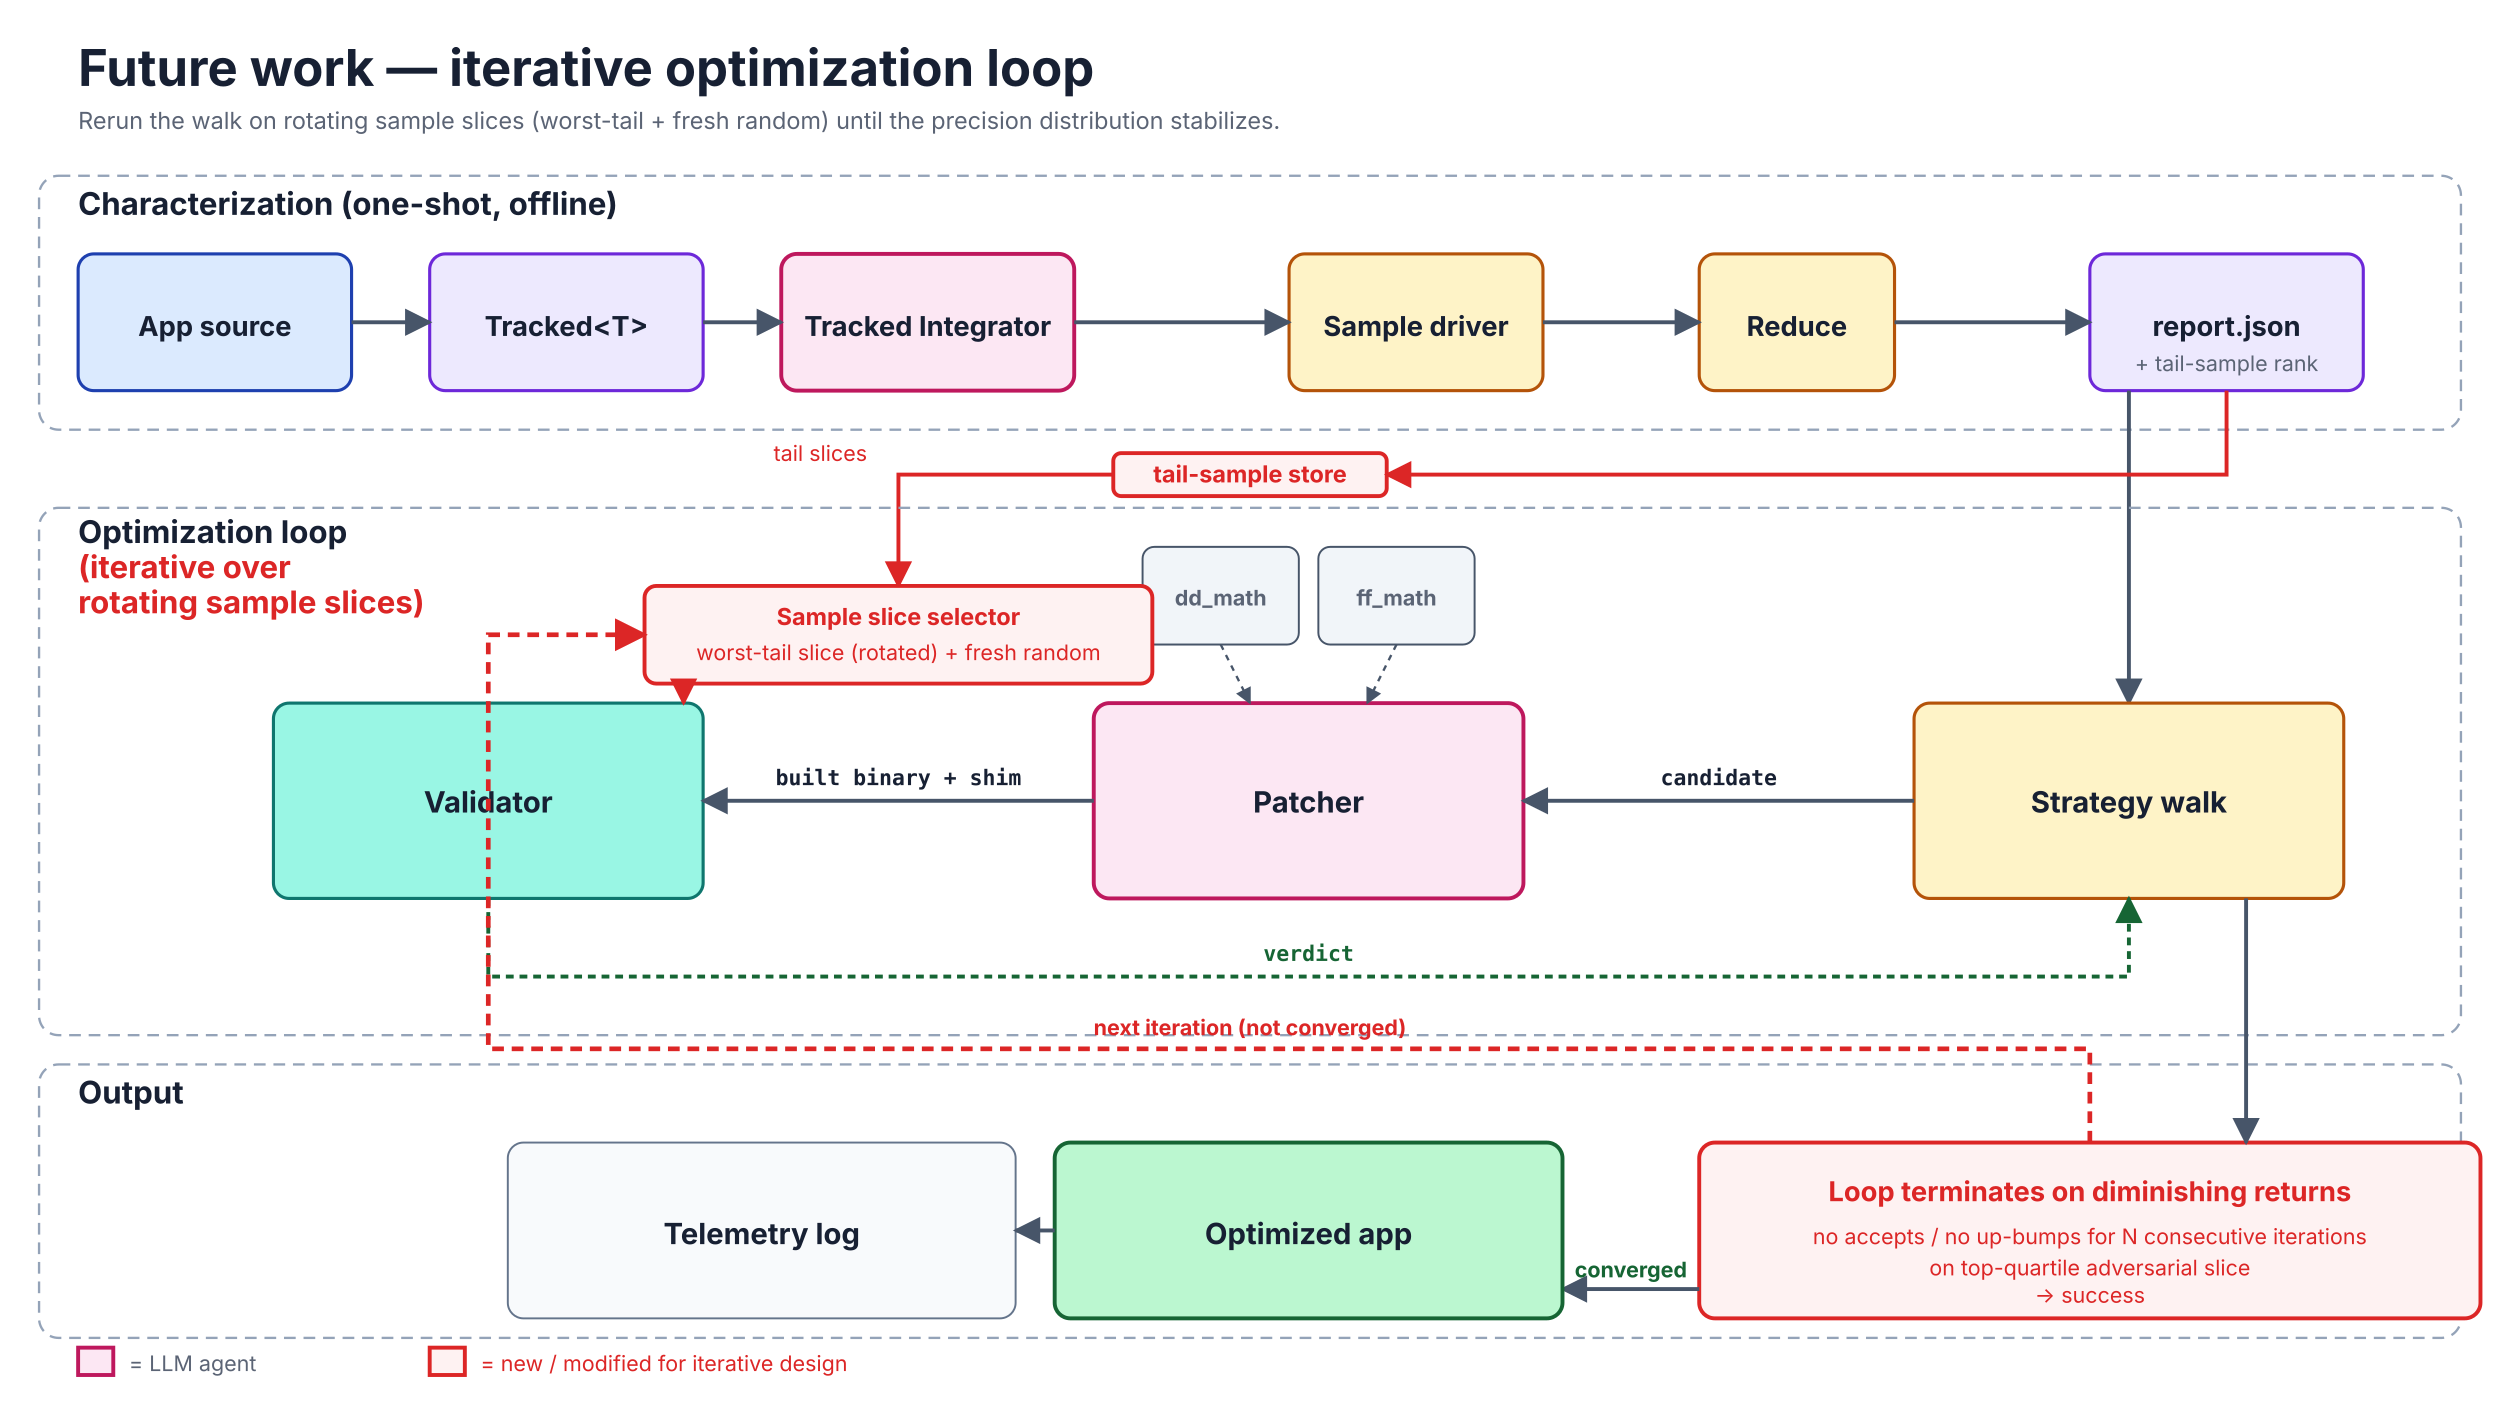
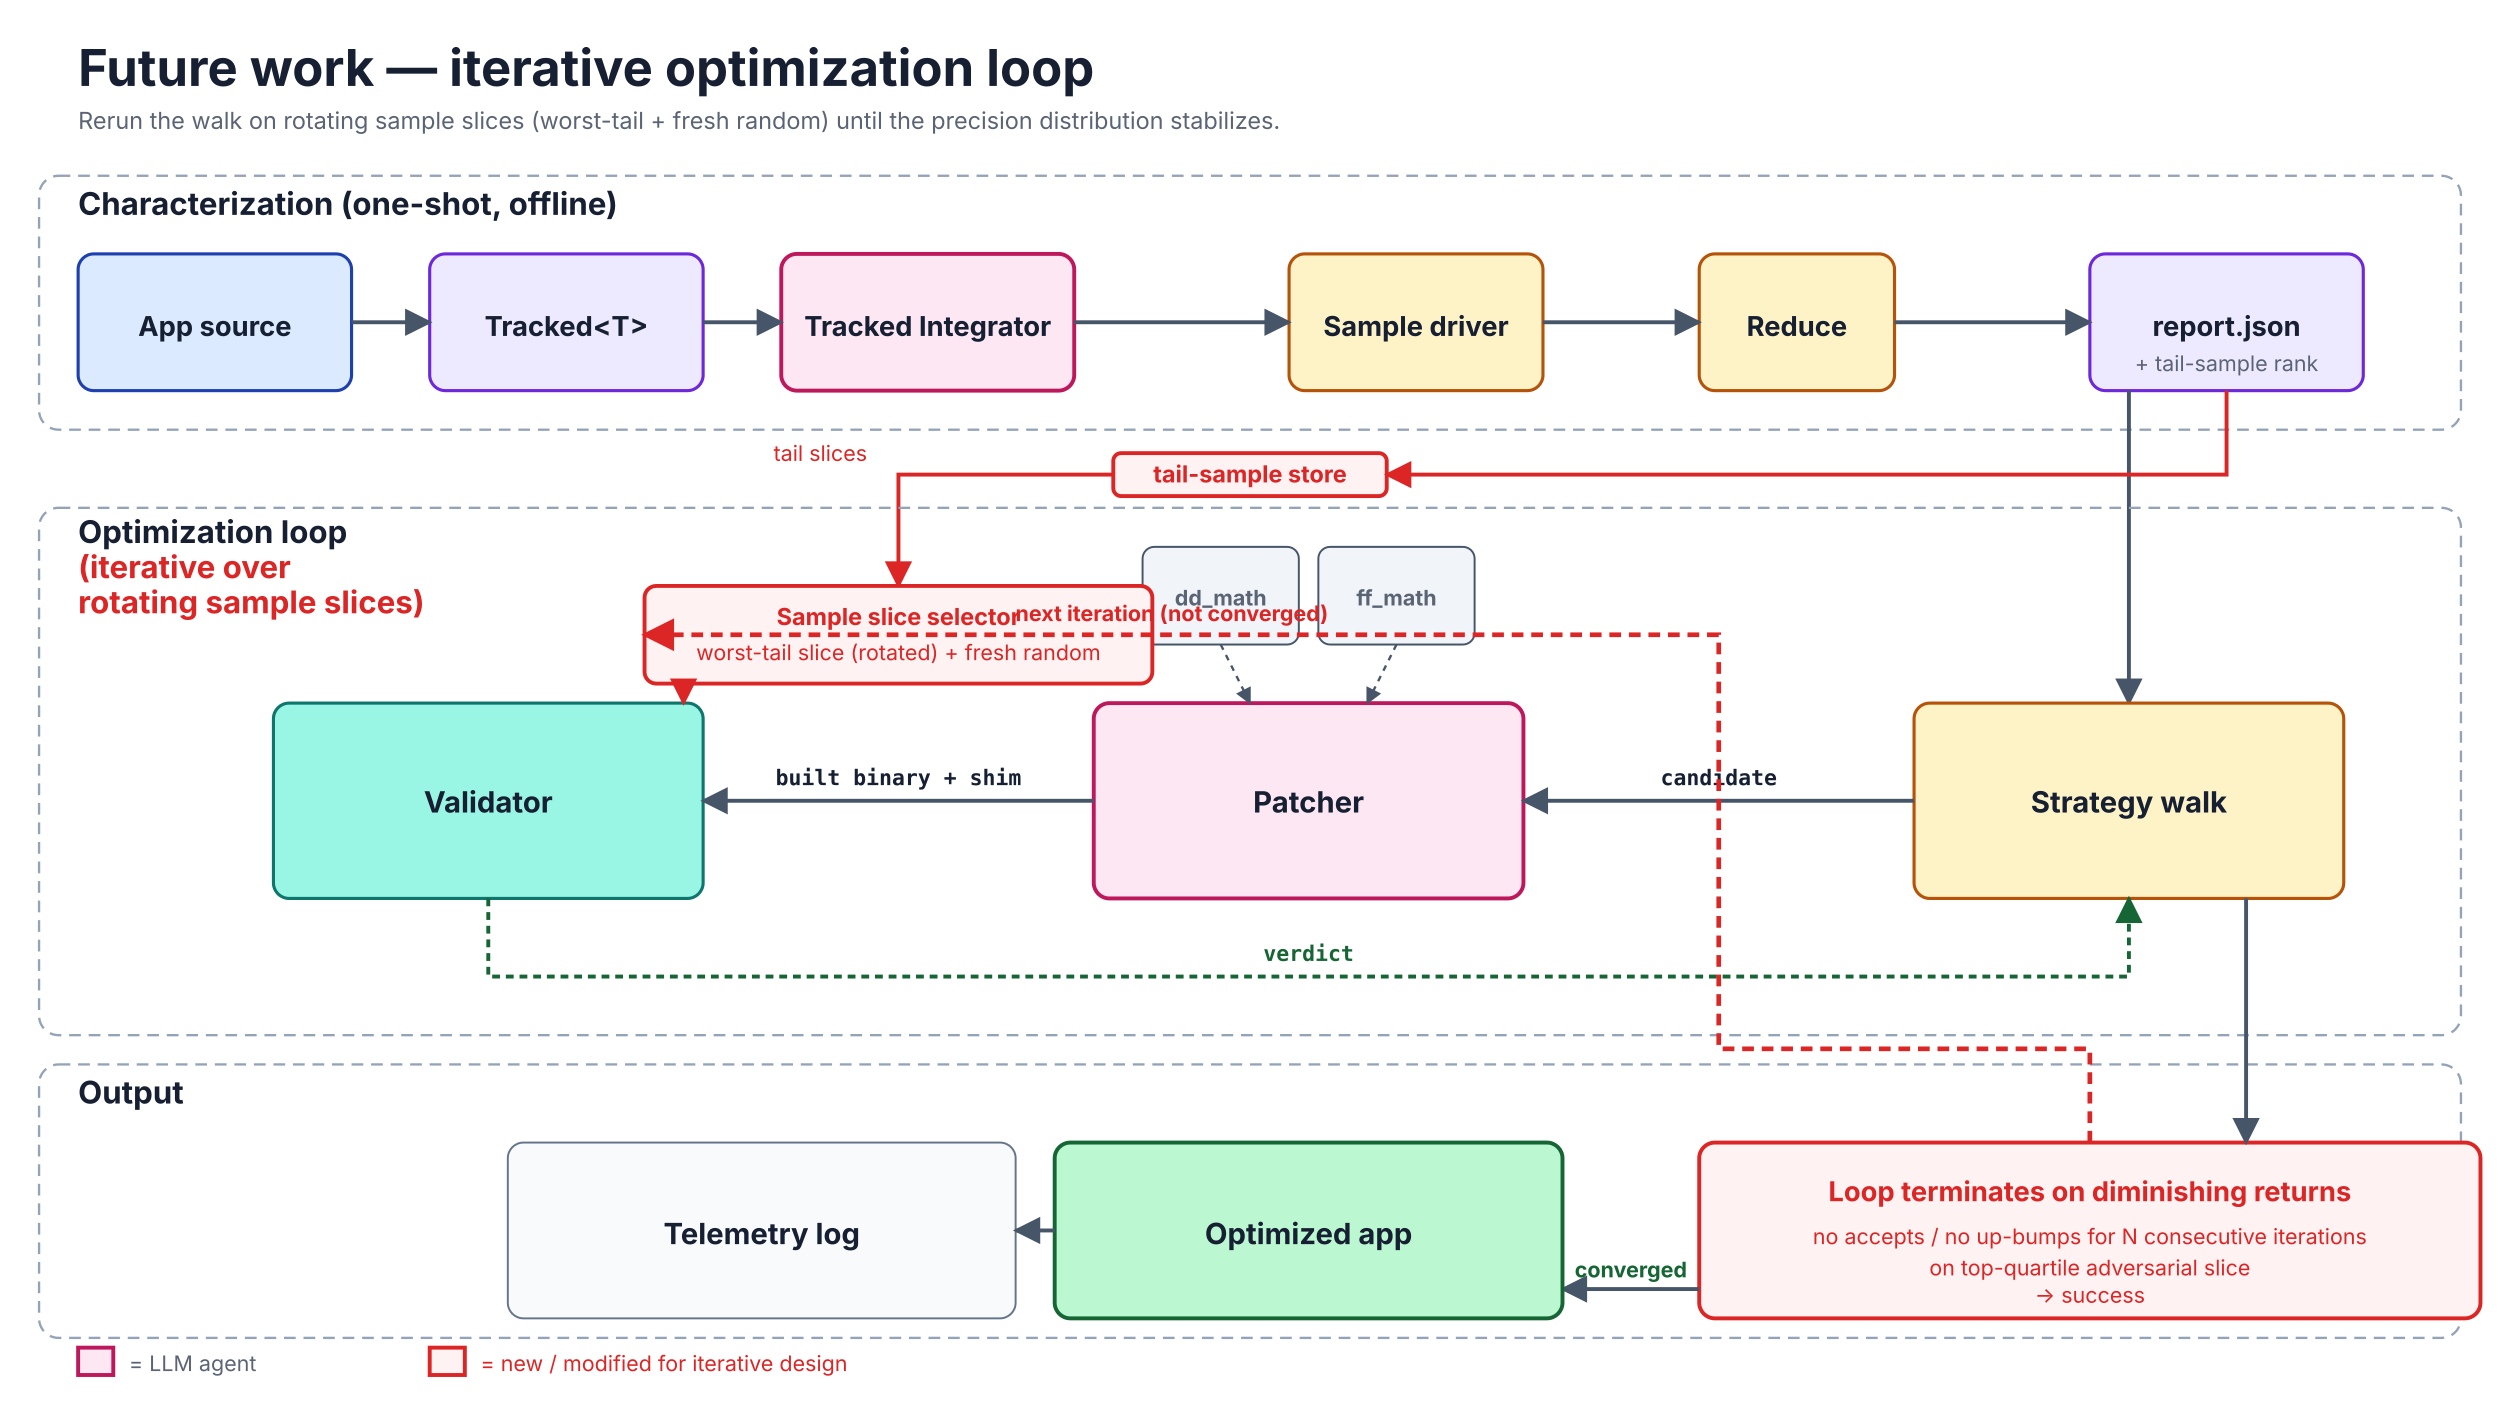
<svg xmlns="http://www.w3.org/2000/svg" viewBox="0 0 1280 720" font-family="ui-sans-serif, system-ui, -apple-system, sans-serif">
  <style>
    .title { font-size: 26px; font-weight: 700; fill: #172033; }
    .h { font-size: 16px; font-weight: 650; fill: #172033; }
    .lbl { font-size: 14px; font-weight: 700; fill: #172033; }
    .lbl-lg { font-size: 15px; font-weight: 700; fill: #172033; }
    .sub { font-size: 12px; fill: #5b6475; }
    .sub-sm { font-size: 11px; fill: #5b6475; }
    .edge-lbl { font-size: 11px; fill: #172033; font-weight: 600; font-family: ui-monospace, "SF Mono", Menlo, monospace; }
    .box { stroke: #64748b; stroke-width: 1; fill: #f8fafc; }
    .app-box { stroke: #1e40af; stroke-width: 1.6; fill: #dbeafe; }
    .tracked-box { stroke: #6d28d9; stroke-width: 1.6; fill: #ede9fe; }
    .llm-box { stroke: #be185d; stroke-width: 2; fill: #fce7f3; }
    .char-box { stroke: #b45309; stroke-width: 1.6; fill: #fef3c7; }
    .report-box { stroke: #6d28d9; stroke-width: 1.6; fill: #ede9fe; }
    .strat-box { stroke: #b45309; stroke-width: 1.6; fill: #fef3c7; }
    .patcher-box { stroke: #be185d; stroke-width: 2; fill: #fce7f3; }
    .val-box { stroke: #0f766e; stroke-width: 1.6; fill: #99f6e4; }
    .output-box { stroke: #166534; stroke-width: 2; fill: #bbf7d0; }
    .container-box { stroke: #475569; stroke-width: 1; fill: #f1f5f9; }
    .new-box { stroke: #dc2626; stroke-width: 2; fill: #fef2f2; }
    .edge { stroke: #475569; stroke-width: 2; fill: none; marker-end: url(#arrow); }
    .edge-back { stroke: #166534; stroke-width: 2; fill: none; marker-end: url(#arrow-green); stroke-dasharray: 4 3; }
    .edge-iter { stroke: #dc2626; stroke-width: 2.4; fill: none; marker-end: url(#arrow-iter); stroke-dasharray: 6 4; }
    .edge-data { stroke: #dc2626; stroke-width: 2; fill: none; marker-end: url(#arrow-iter); }
  </style>
  <defs>
    <marker id="arrow" viewBox="0 0 10 10" refX="9" refY="5" markerWidth="7" markerHeight="7" orient="auto-start-reverse">
      <path d="M0,0 L10,5 L0,10 z" fill="#475569" />
    </marker>
    <marker id="arrow-green" viewBox="0 0 10 10" refX="9" refY="5" markerWidth="7" markerHeight="7" orient="auto-start-reverse">
      <path d="M0,0 L10,5 L0,10 z" fill="#166534" />
    </marker>
    <marker id="arrow-iter" viewBox="0 0 10 10" refX="9" refY="5" markerWidth="7" markerHeight="7" orient="auto-start-reverse">
      <path d="M0,0 L10,5 L0,10 z" fill="#dc2626" />
    </marker>
  </defs>
  <text x="40" y="44" class="title">Future work — iterative optimization loop</text>
  <text x="40" y="66" class="sub">Rerun the walk on rotating sample slices (worst-tail + fresh random) until the precision distribution stabilizes.</text>
  <rect x="20" y="90" width="1240" height="130" rx="10" fill="none" stroke="#94a3b8" stroke-width="1.2" stroke-dasharray="6 4" />
  <text x="40" y="110" class="h">Characterization  (one-shot, offline)</text>
  <g transform="translate(40, 130)">
    <rect x="0" y="0" width="140" height="70" rx="8" class="app-box" />
    <text x="70" y="42" text-anchor="middle" class="lbl">App source</text>
  </g>
  <g transform="translate(220, 130)">
    <rect x="0" y="0" width="140" height="70" rx="8" class="tracked-box" />
    <text x="70" y="42" text-anchor="middle" class="lbl">Tracked&lt;T&gt;</text>
  </g>
  <g transform="translate(400, 130)">
    <rect x="0" y="0" width="150" height="70" rx="8" class="llm-box" />
    <text x="75" y="42" text-anchor="middle" class="lbl">Tracked Integrator</text>
  </g>
  <g transform="translate(660, 130)">
    <rect x="0" y="0" width="130" height="70" rx="8" class="char-box" />
    <text x="65" y="42" text-anchor="middle" class="lbl">Sample driver</text>
  </g>
  <g transform="translate(870, 130)">
    <rect x="0" y="0" width="100" height="70" rx="8" class="char-box" />
    <text x="50" y="42" text-anchor="middle" class="lbl">Reduce</text>
  </g>
  <g transform="translate(1070, 130)">
    <rect x="0" y="0" width="140" height="70" rx="8" class="report-box" />
    <text x="70" y="42" text-anchor="middle" class="lbl">report.json</text>
    <text x="70" y="60" text-anchor="middle" class="sub-sm">+ tail-sample rank</text>
  </g>
  <path d="M180 165 L 220 165" class="edge" />
  <path d="M360 165 L 400 165" class="edge" />
  <path d="M550 165 L 660 165" class="edge" />
  <path d="M790 165 L 870 165" class="edge" />
  <path d="M970 165 L 1070 165" class="edge" />
  <path d="M1090 200 L 1090 360" class="edge" />
  <g transform="translate(570, 232)">
    <rect x="0" y="0" width="140" height="22" rx="4" class="new-box" />
    <text x="70" y="15" text-anchor="middle" class="sub" style="fill:#dc2626" font-weight="700">tail-sample store</text>
  </g>
  <path d="M1140 200 L 1140 243 L 710 243" class="edge-data" />
  <path d="M570 243 L 460 243 L 460 300" class="edge-data" />
  <text x="420" y="236" text-anchor="middle" class="sub-sm" style="fill:#dc2626">tail slices</text>
  <rect x="20" y="260" width="1240" height="270" rx="10" fill="none" stroke="#94a3b8" stroke-width="1.2" stroke-dasharray="6 4" />
  <text x="40" y="278" class="h">Optimization loop</text>
  <text x="40" y="296" class="h" style="fill:#dc2626">(iterative over</text>
  <text x="40" y="314" class="h" style="fill:#dc2626">rotating sample slices)</text>
  <g transform="translate(980, 360)">
    <rect x="0" y="0" width="220" height="100" rx="8" class="strat-box" />
    <text x="110" y="56" text-anchor="middle" class="lbl-lg">Strategy walk</text>
  </g>
  <g transform="translate(560, 360)">
    <rect x="0" y="0" width="220" height="100" rx="8" class="patcher-box" />
    <text x="110" y="56" text-anchor="middle" class="lbl-lg">Patcher</text>
  </g>
  <g transform="translate(585, 280)">
    <rect x="0" y="0" width="80" height="50" rx="6" class="container-box" />
    <text x="40" y="30" text-anchor="middle" class="sub-sm" font-weight="700">dd_math</text>
  </g>
  <g transform="translate(675, 280)">
    <rect x="0" y="0" width="80" height="50" rx="6" class="container-box" />
    <text x="40" y="30" text-anchor="middle" class="sub-sm" font-weight="700">ff_math</text>
  </g>
  <path d="M625 330 L 640 360" stroke="#475569" stroke-width="1.2" stroke-dasharray="3 3" fill="none" marker-end="url(#arrow)" />
  <path d="M715 330 L 700 360" stroke="#475569" stroke-width="1.2" stroke-dasharray="3 3" fill="none" marker-end="url(#arrow)" />
  <g transform="translate(140, 360)">
    <rect x="0" y="0" width="220" height="100" rx="8" class="val-box" />
    <text x="110" y="56" text-anchor="middle" class="lbl-lg">Validator</text>
  </g>
  <g transform="translate(330, 300)">
    <rect x="0" y="0" width="260" height="50" rx="6" class="new-box" />
    <text x="130" y="20" text-anchor="middle" class="sub" style="fill:#dc2626" font-weight="700">Sample slice selector</text>
    <text x="130" y="38" text-anchor="middle" class="sub-sm" style="fill:#dc2626">worst-tail slice (rotated) + fresh random</text>
  </g>
  <path d="M350 350 L 350 360" class="edge-data" />
  <path d="M980 410 L 780 410" class="edge" />
  <text x="880" y="402" text-anchor="middle" class="edge-lbl">candidate</text>
  <path d="M560 410 L 360 410" class="edge" />
  <text x="460" y="402" text-anchor="middle" class="edge-lbl">built binary + shim</text>
  <path d="M250 460 L 250 500 L 1090 500 L 1090 460" class="edge-back" />
  <text x="670" y="492" text-anchor="middle" class="edge-lbl" style="fill:#166534">verdict</text>
  <rect x="20" y="545" width="1240" height="140" rx="10" fill="none" stroke="#94a3b8" stroke-width="1.2" stroke-dasharray="6 4" />
  <text x="40" y="565" class="h">Output</text>
  <g transform="translate(870, 585)">
    <rect x="0" y="0" width="400" height="90" rx="8" class="new-box" />
    <text x="200" y="30" text-anchor="middle" class="lbl" style="fill:#dc2626">Loop terminates on diminishing returns</text>
    <text x="200" y="52" text-anchor="middle" class="sub-sm" style="fill:#dc2626">no accepts / no up-bumps for N consecutive iterations</text>
    <text x="200" y="68" text-anchor="middle" class="sub-sm" style="fill:#dc2626">on top-quartile adversarial slice</text>
    <text x="200" y="82" text-anchor="middle" class="sub-sm" style="fill:#dc2626">→ success</text>
  </g>
  <path d="M1150 460 L 1150 585" class="edge" />
-   <path d="M1070 585 L 1070 537 L 250 537 L 250 325 L 330 325" class="edge-iter" />
-   <text x="640" y="530" text-anchor="middle" class="sub-sm" style="fill:#dc2626" font-weight="700">next iteration (not converged)</text>
+   <path d="M1070 585 L 1070 537 L 880 537 L 880 325 L 330 325" class="edge-iter" />
+   <text x="600" y="318" text-anchor="middle" class="sub-sm" style="fill:#dc2626" font-weight="700">next iteration (not converged)</text>
  <path d="M870 660 L 800 660" class="edge" />
  <text x="835" y="654" text-anchor="middle" class="sub-sm" style="fill:#166534" font-weight="700">converged</text>
  <g transform="translate(540, 585)">
    <rect x="0" y="0" width="260" height="90" rx="8" class="output-box" />
    <text x="130" y="52" text-anchor="middle" class="lbl-lg">Optimized app</text>
  </g>
  <g transform="translate(260, 585)">
    <rect x="0" y="0" width="260" height="90" rx="8" class="box" />
    <text x="130" y="52" text-anchor="middle" class="lbl-lg">Telemetry log</text>
  </g>
  <path d="M540 630 L 520 630" class="edge" />
  <g transform="translate(40, 690)">
    <rect x="0" y="0" width="18" height="14" class="llm-box" />
    <text x="26" y="12" class="sub-sm">= LLM agent</text>
    <rect x="180" y="0" width="18" height="14" class="new-box" />
    <text x="206" y="12" class="sub-sm" style="fill:#dc2626">= new / modified for iterative design</text>
  </g>
</svg>
